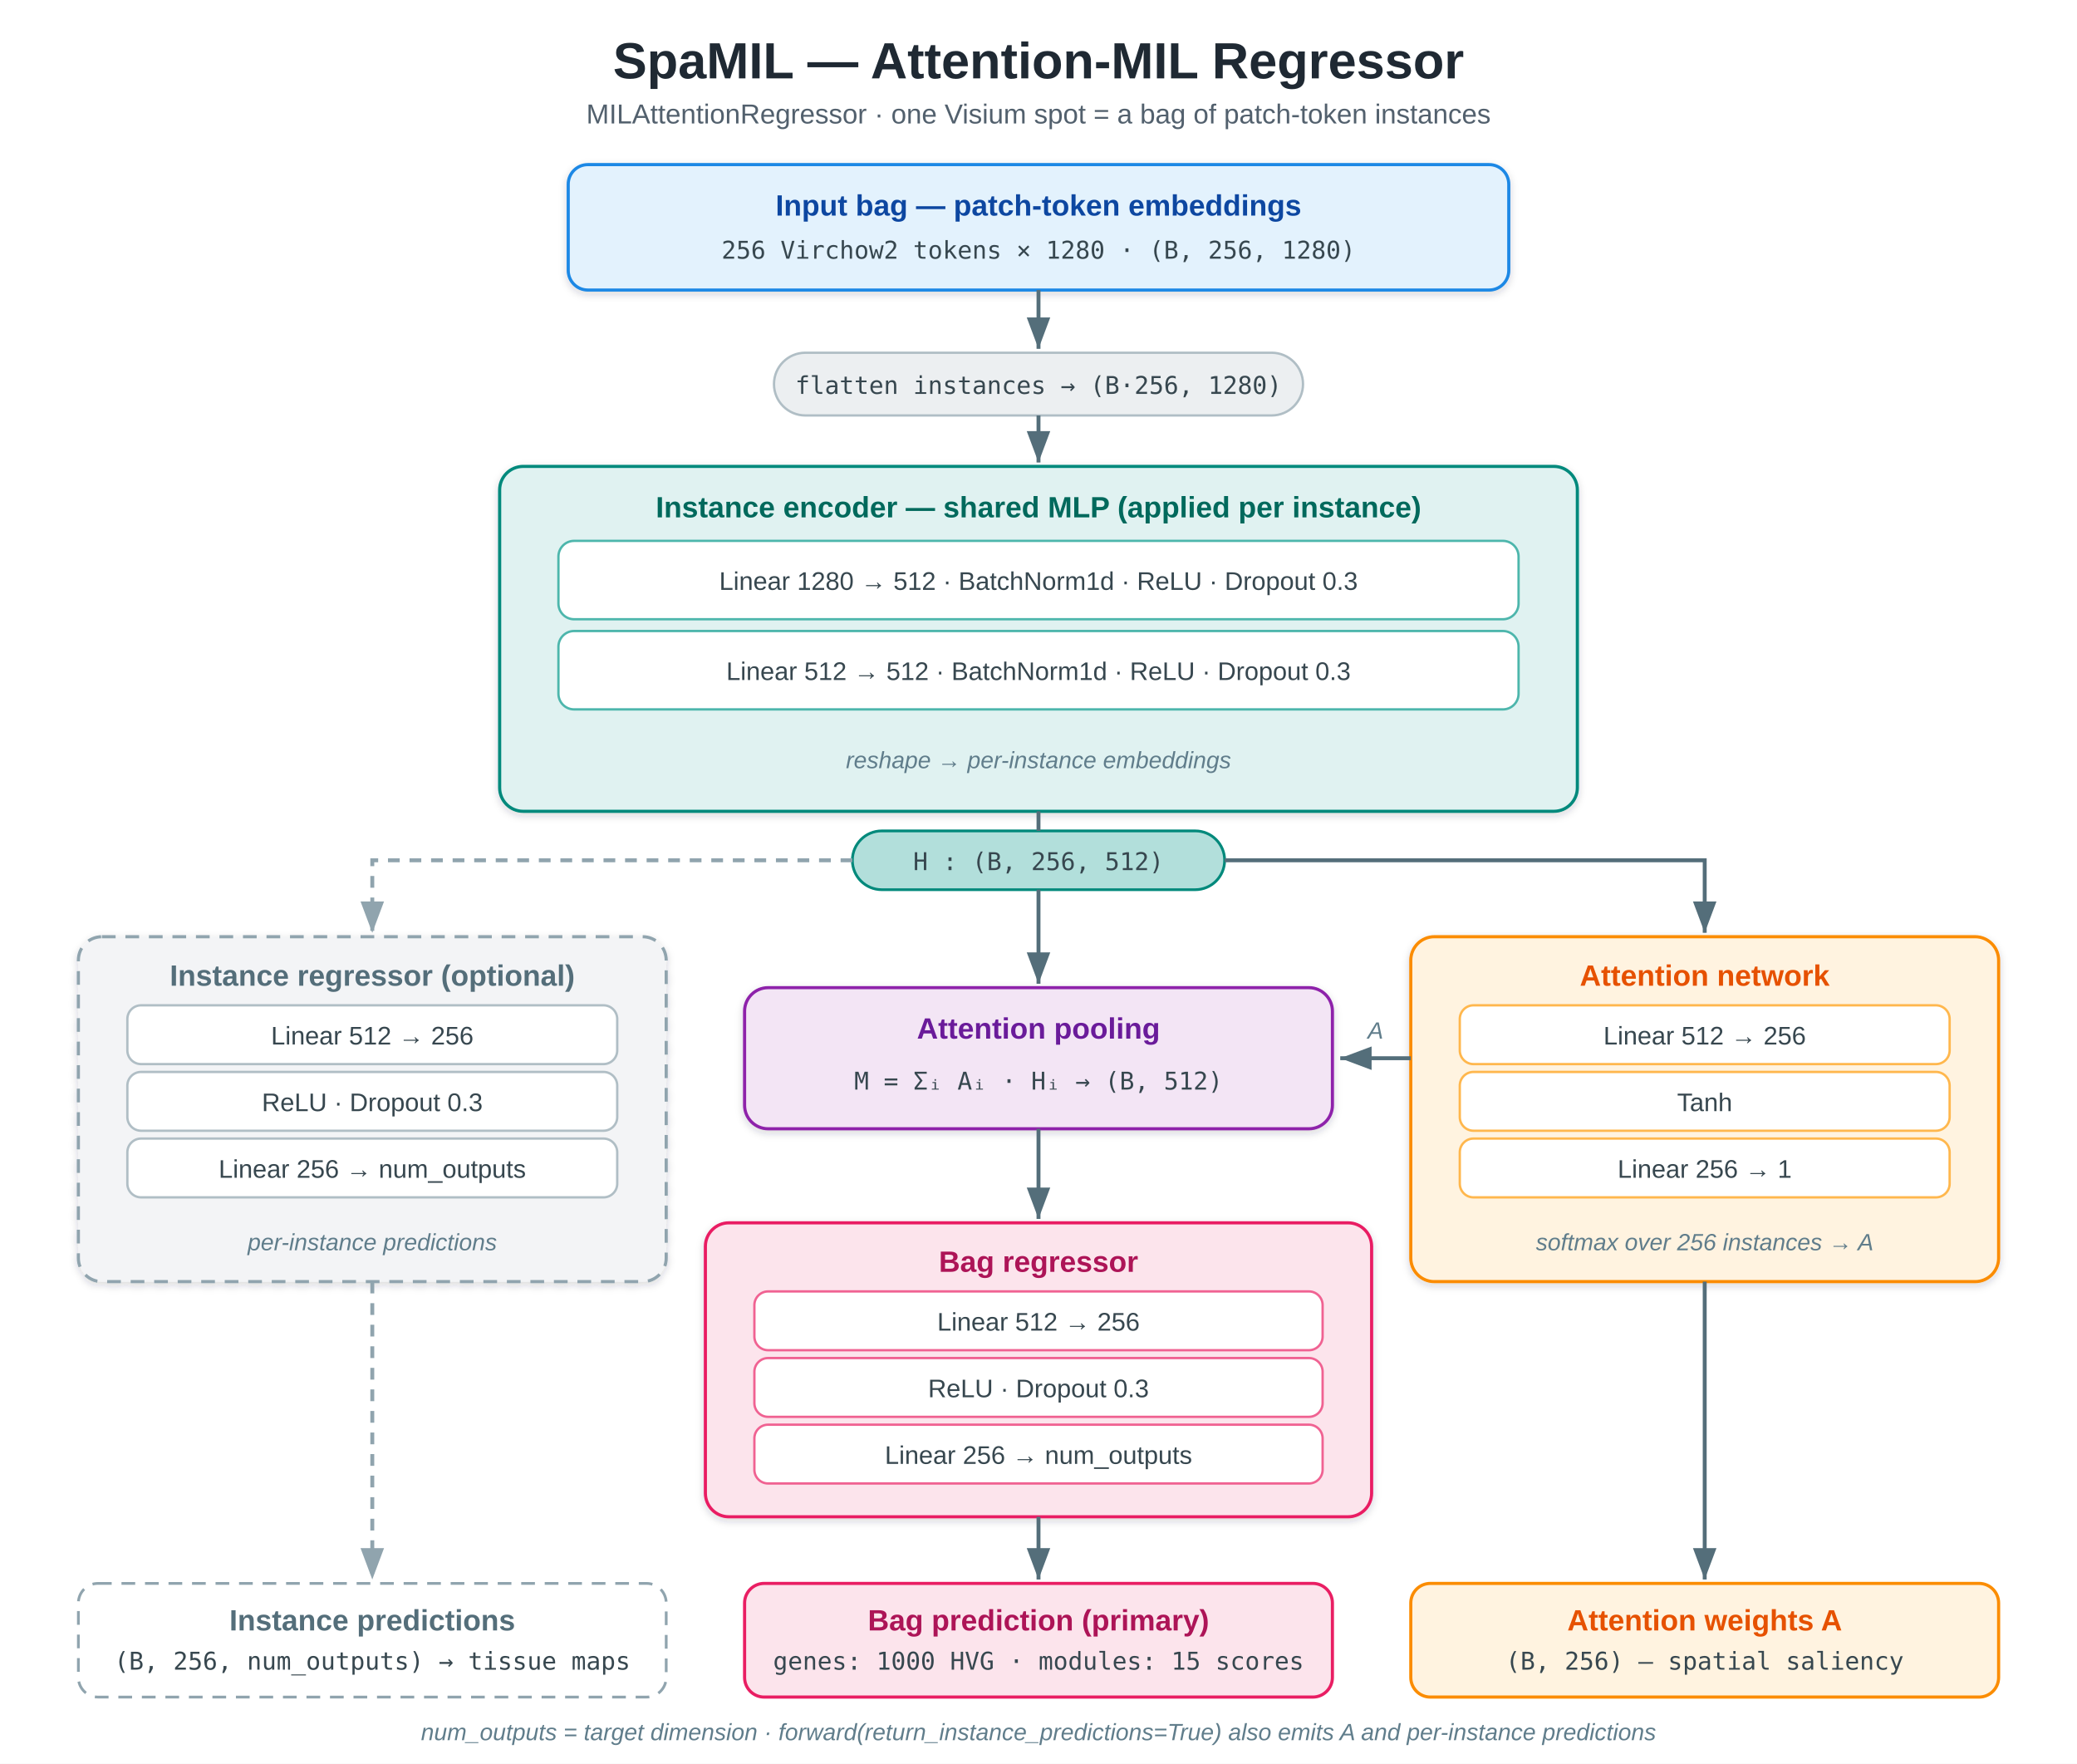
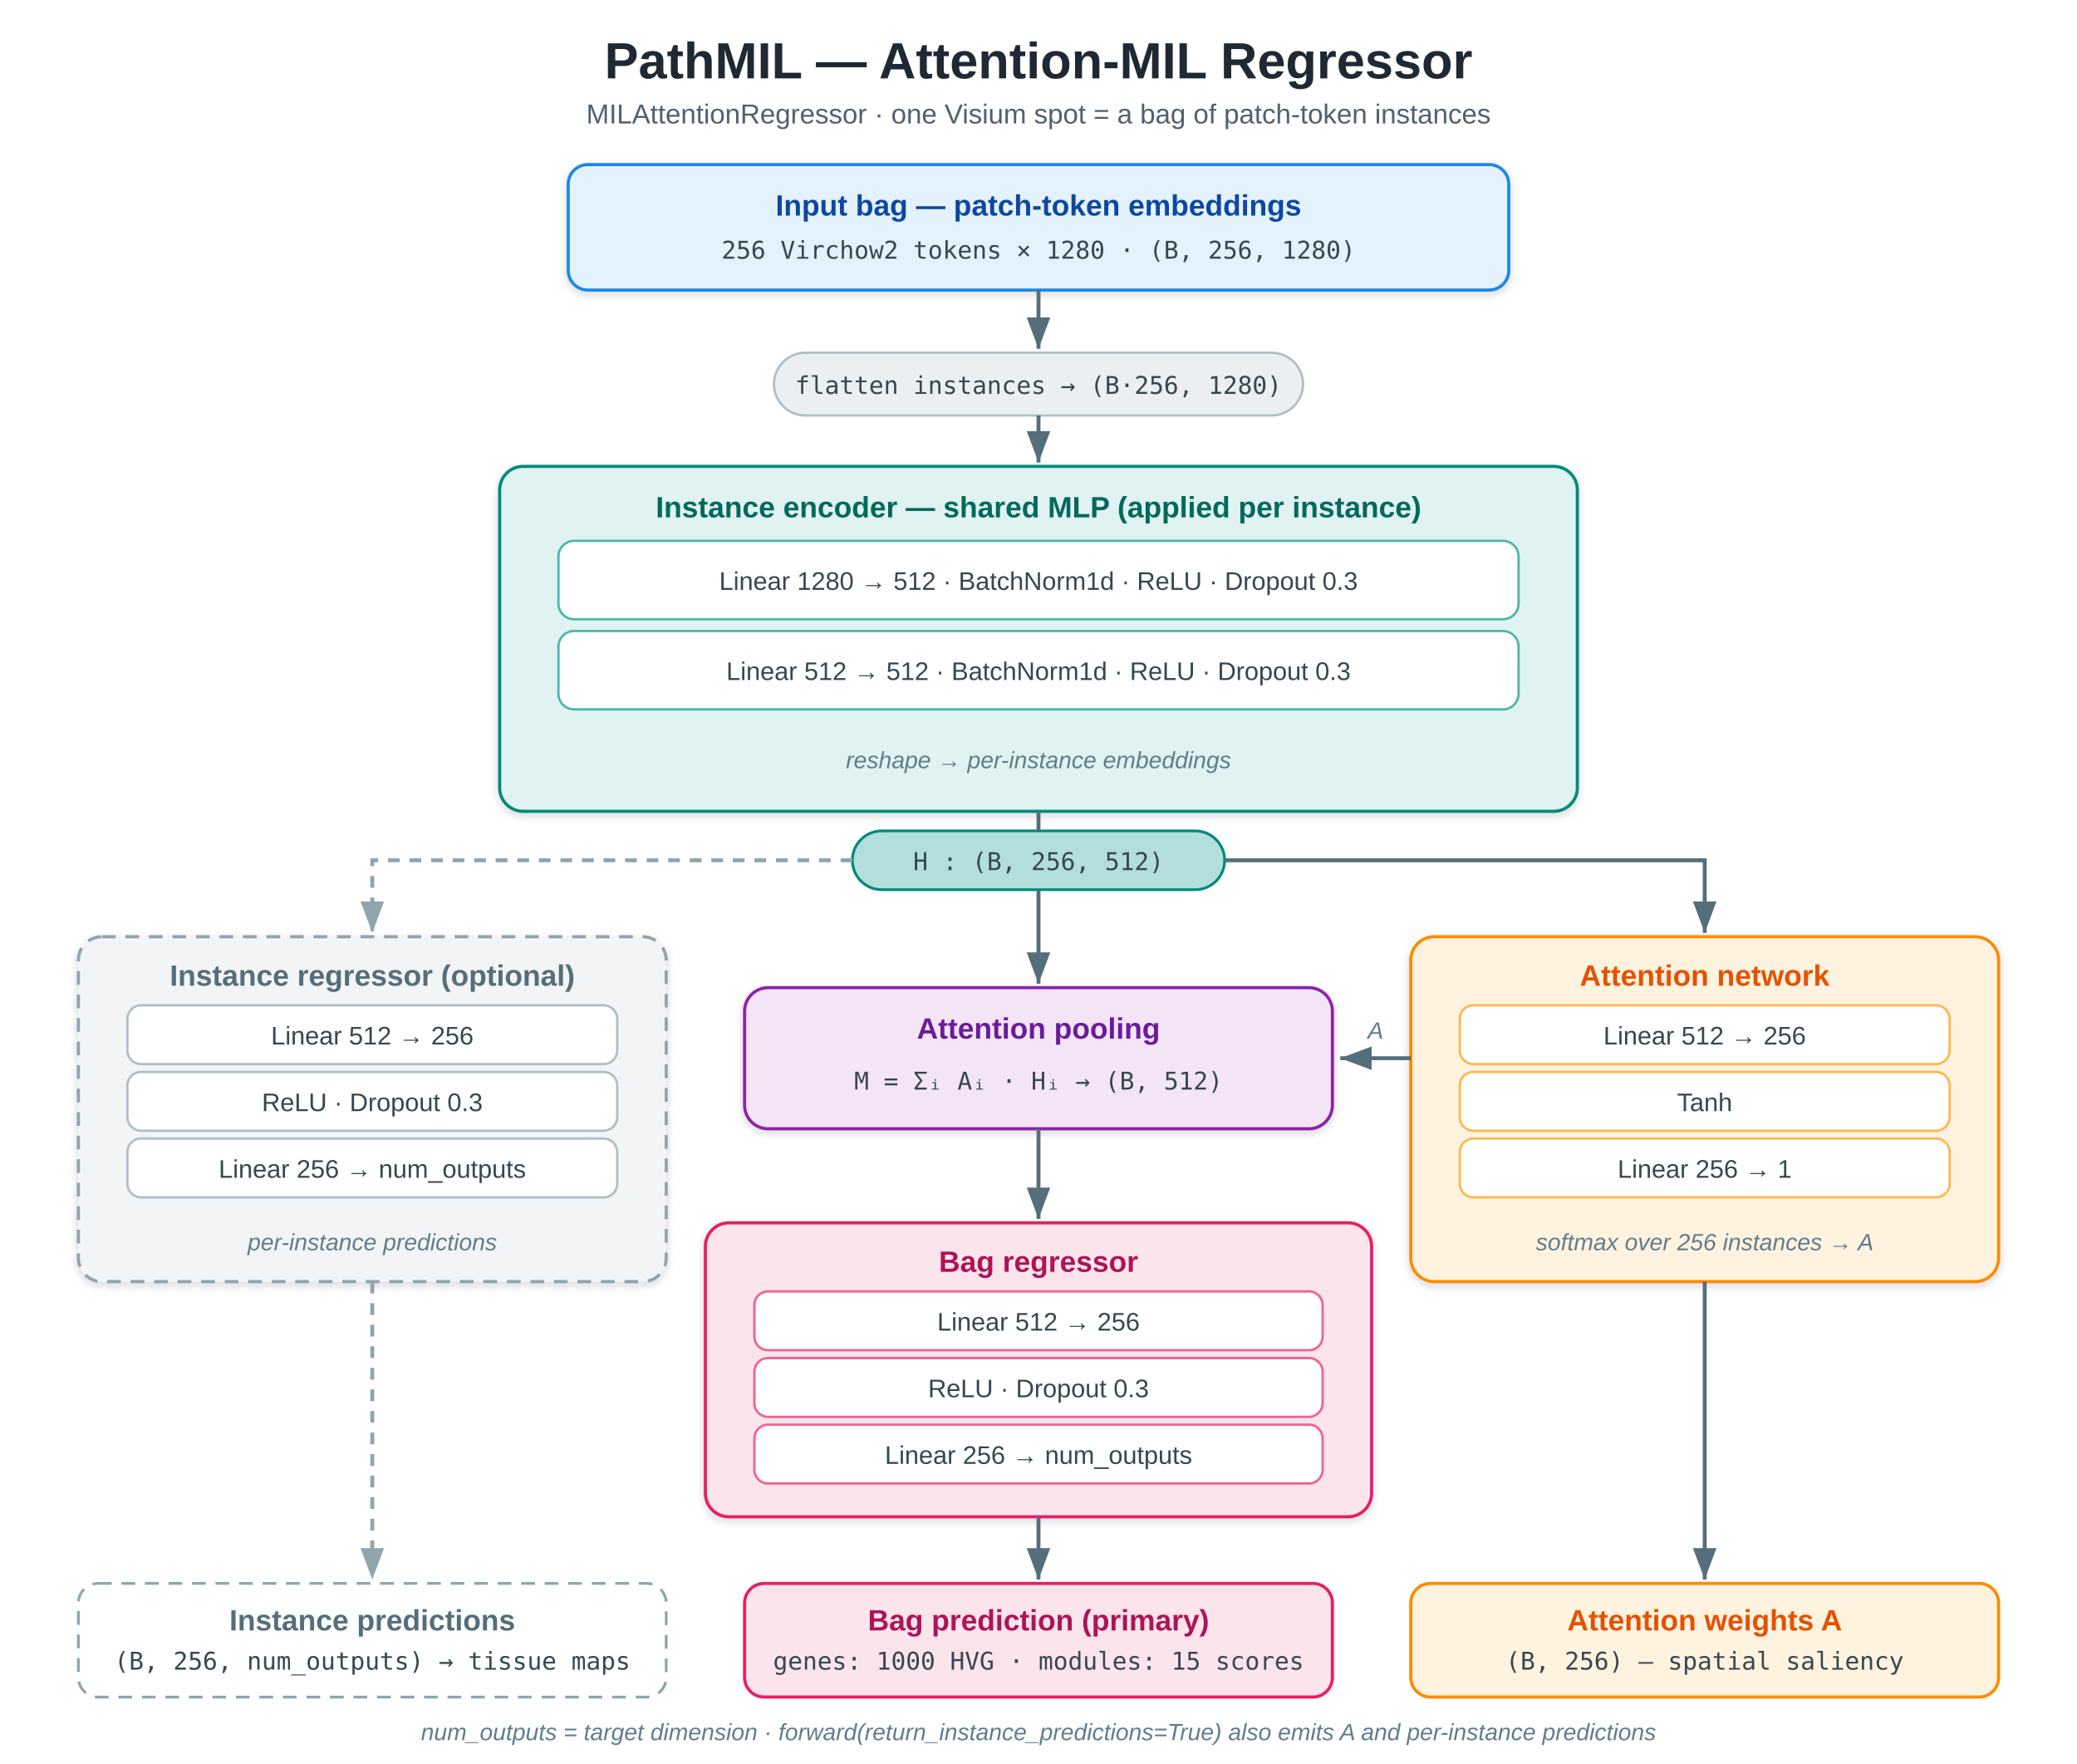
<svg xmlns="http://www.w3.org/2000/svg" width="1060" height="900" viewBox="0 0 1060 900" font-family="'Segoe UI','Helvetica Neue',Arial,sans-serif">
  <defs>
    <marker id="arw" markerWidth="10" markerHeight="10" refX="8" refY="3" orient="auto" markerUnits="strokeWidth">
      <path d="M0,0 L8,3 L0,6 Z" fill="#546e7a" />
    </marker>
    <marker id="arwd" markerWidth="10" markerHeight="10" refX="8" refY="3" orient="auto" markerUnits="strokeWidth">
      <path d="M0,0 L8,3 L0,6 Z" fill="#90a4ae" />
    </marker>
    <filter id="sh" x="-20%" y="-20%" width="140%" height="140%">
      <feDropShadow dx="0" dy="1.5" stdDeviation="2" flood-color="#263238" flood-opacity="0.18" />
    </filter>
  </defs>
  <style>
    .edge   { stroke:#546e7a; stroke-width:2; fill:none; }
    .edged  { stroke:#90a4ae; stroke-width:2; fill:none; stroke-dasharray:6 5; }
    .htitle { font-size:26px; font-weight:700; fill:#1f2933; }
    .hsub   { font-size:14px; fill:#52606d; }
    .btitle { font-size:15px; font-weight:700; }
    .row    { font-size:13px; fill:#37474f; }
    .rowm   { font-size:12.5px; fill:#37474f; font-family:'DejaVu Sans Mono',Menlo,Consolas,monospace; }
    .lbl    { font-size:12px; fill:#607d8b; font-style:italic; }
    .pill   { font-size:12px; font-weight:600; }
  </style>
  <rect x="0" y="0" width="1060" height="900" fill="#ffffff" />
-   <text x="530" y="40" text-anchor="middle" class="htitle">SpaMIL — Attention-MIL Regressor</text>
+   <text x="530" y="40" text-anchor="middle" class="htitle">PathMIL — Attention-MIL Regressor</text>
  <text x="530" y="63" text-anchor="middle" class="hsub">MILAttentionRegressor · one Visium spot = a bag of patch-token instances</text>
  <rect x="290" y="84" width="480" height="64" rx="10" fill="#e3f2fd" stroke="#1e88e5" stroke-width="1.6" filter="url(#sh)" />
  <text x="530" y="110" text-anchor="middle" class="btitle" fill="#0d47a1">Input bag — patch-token embeddings</text>
  <text x="530" y="132" text-anchor="middle" class="rowm" fill="#1565c0">256 Virchow2 tokens × 1280   ·   (B, 256, 1280)</text>
  <path class="edge" d="M530,148 L530,178" marker-end="url(#arw)" />
  <rect x="395" y="180" width="270" height="32" rx="16" fill="#eceff1" stroke="#b0bec5" stroke-width="1.2" />
  <text x="530" y="201" text-anchor="middle" class="rowm" fill="#455a64">flatten instances → (B·256, 1280)</text>
  <path class="edge" d="M530,212 L530,236" marker-end="url(#arw)" />
  <rect x="255" y="238" width="550" height="176" rx="12" fill="#e0f2f1" stroke="#00897b" stroke-width="1.6" filter="url(#sh)" />
  <text x="530" y="264" text-anchor="middle" class="btitle" fill="#00695c">Instance encoder — shared MLP (applied per instance)</text>
  <rect x="285" y="276" width="490" height="40" rx="8" fill="#ffffff" stroke="#4db6ac" stroke-width="1.2" />
  <text x="530" y="301" text-anchor="middle" class="row">Linear 1280 → 512   ·   BatchNorm1d   ·   ReLU   ·   Dropout 0.3</text>
  <rect x="285" y="322" width="490" height="40" rx="8" fill="#ffffff" stroke="#4db6ac" stroke-width="1.2" />
  <text x="530" y="347" text-anchor="middle" class="row">Linear 512 → 512    ·   BatchNorm1d   ·   ReLU   ·   Dropout 0.3</text>
  <text x="530" y="392" text-anchor="middle" class="lbl">reshape → per-instance embeddings</text>
  <rect x="435" y="424" width="190" height="30" rx="15" fill="#b2dfdb" stroke="#00897b" stroke-width="1.4" />
  <text x="530" y="444" text-anchor="middle" class="rowm" fill="#00695c">H : (B, 256, 512)</text>
  <path class="edge" d="M530,414 L530,424" />
  <path class="edge" d="M625,439 L870,439 L870,476" marker-end="url(#arw)" />
  <path class="edge" d="M530,454 L530,502" marker-end="url(#arw)" />
  <path class="edged" d="M435,439 L190,439 L190,476" marker-end="url(#arwd)" />
  <rect x="720" y="478" width="300" height="176" rx="12" fill="#fff3e0" stroke="#fb8c00" stroke-width="1.6" filter="url(#sh)" />
  <text x="870" y="503" text-anchor="middle" class="btitle" fill="#e65100">Attention network</text>
  <rect x="745" y="513" width="250" height="30" rx="7" fill="#ffffff" stroke="#ffb74d" stroke-width="1.2" />
  <text x="870" y="533" text-anchor="middle" class="row">Linear 512 → 256</text>
  <rect x="745" y="547" width="250" height="30" rx="7" fill="#ffffff" stroke="#ffb74d" stroke-width="1.2" />
  <text x="870" y="567" text-anchor="middle" class="row">Tanh</text>
  <rect x="745" y="581" width="250" height="30" rx="7" fill="#ffffff" stroke="#ffb74d" stroke-width="1.2" />
  <text x="870" y="601" text-anchor="middle" class="row">Linear 256 → 1</text>
  <text x="870" y="638" text-anchor="middle" class="lbl">softmax over 256 instances → A</text>
  <rect x="40" y="478" width="300" height="176" rx="12" fill="#f3f4f6" stroke="#90a4ae" stroke-width="1.6" stroke-dasharray="7 5" filter="url(#sh)" />
  <text x="190" y="503" text-anchor="middle" class="btitle" fill="#546e7a">Instance regressor  (optional)</text>
  <rect x="65" y="513" width="250" height="30" rx="7" fill="#ffffff" stroke="#b0bec5" stroke-width="1.2" />
  <text x="190" y="533" text-anchor="middle" class="row">Linear 512 → 256</text>
  <rect x="65" y="547" width="250" height="30" rx="7" fill="#ffffff" stroke="#b0bec5" stroke-width="1.2" />
  <text x="190" y="567" text-anchor="middle" class="row">ReLU · Dropout 0.3</text>
  <rect x="65" y="581" width="250" height="30" rx="7" fill="#ffffff" stroke="#b0bec5" stroke-width="1.2" />
  <text x="190" y="601" text-anchor="middle" class="row">Linear 256 → num_outputs</text>
  <text x="190" y="638" text-anchor="middle" class="lbl">per-instance predictions</text>
  <rect x="380" y="504" width="300" height="72" rx="12" fill="#f3e5f5" stroke="#8e24aa" stroke-width="1.6" filter="url(#sh)" />
  <text x="530" y="530" text-anchor="middle" class="btitle" fill="#6a1b9a">Attention pooling</text>
  <text x="530" y="556" text-anchor="middle" class="rowm" fill="#6a1b9a">M = Σᵢ Aᵢ · Hᵢ  →  (B, 512)</text>
  <path class="edge" d="M720,540 L684,540" marker-end="url(#arw)" />
  <text x="702" y="530" text-anchor="middle" class="lbl">A</text>
  <path class="edge" d="M530,576 L530,622" marker-end="url(#arw)" />
  <rect x="360" y="624" width="340" height="150" rx="12" fill="#fce4ec" stroke="#e91e63" stroke-width="1.6" filter="url(#sh)" />
  <text x="530" y="649" text-anchor="middle" class="btitle" fill="#ad1457">Bag regressor</text>
  <rect x="385" y="659" width="290" height="30" rx="7" fill="#ffffff" stroke="#f06292" stroke-width="1.2" />
  <text x="530" y="679" text-anchor="middle" class="row">Linear 512 → 256</text>
  <rect x="385" y="693" width="290" height="30" rx="7" fill="#ffffff" stroke="#f06292" stroke-width="1.2" />
  <text x="530" y="713" text-anchor="middle" class="row">ReLU · Dropout 0.3</text>
  <rect x="385" y="727" width="290" height="30" rx="7" fill="#ffffff" stroke="#f06292" stroke-width="1.2" />
  <text x="530" y="747" text-anchor="middle" class="row">Linear 256 → num_outputs</text>
  <path class="edge" d="M530,774 L530,806" marker-end="url(#arw)" />
  <path class="edge" d="M870,654 L870,806" marker-end="url(#arw)" />
  <path class="edged" d="M190,654 L190,806" marker-end="url(#arwd)" />
  <rect x="40" y="808" width="300" height="58" rx="10" fill="#ffffff" stroke="#90a4ae" stroke-width="1.4" stroke-dasharray="7 5" />
  <text x="190" y="832" text-anchor="middle" class="btitle" fill="#546e7a">Instance predictions</text>
  <text x="190" y="852" text-anchor="middle" class="rowm" fill="#546e7a">(B, 256, num_outputs) → tissue maps</text>
  <rect x="380" y="808" width="300" height="58" rx="10" fill="#fce4ec" stroke="#e91e63" stroke-width="1.6" />
  <text x="530" y="832" text-anchor="middle" class="btitle" fill="#ad1457">Bag prediction  (primary)</text>
  <text x="530" y="852" text-anchor="middle" class="rowm" fill="#ad1457">genes: 1000 HVG · modules: 15 scores</text>
  <rect x="720" y="808" width="300" height="58" rx="10" fill="#fff3e0" stroke="#fb8c00" stroke-width="1.6" />
  <text x="870" y="832" text-anchor="middle" class="btitle" fill="#e65100">Attention weights A</text>
  <text x="870" y="852" text-anchor="middle" class="rowm" fill="#e65100">(B, 256) — spatial saliency</text>
  <text x="530" y="888" text-anchor="middle" class="lbl">num_outputs = target dimension · forward(return_instance_predictions=True) also emits A and per-instance predictions</text>
</svg>
